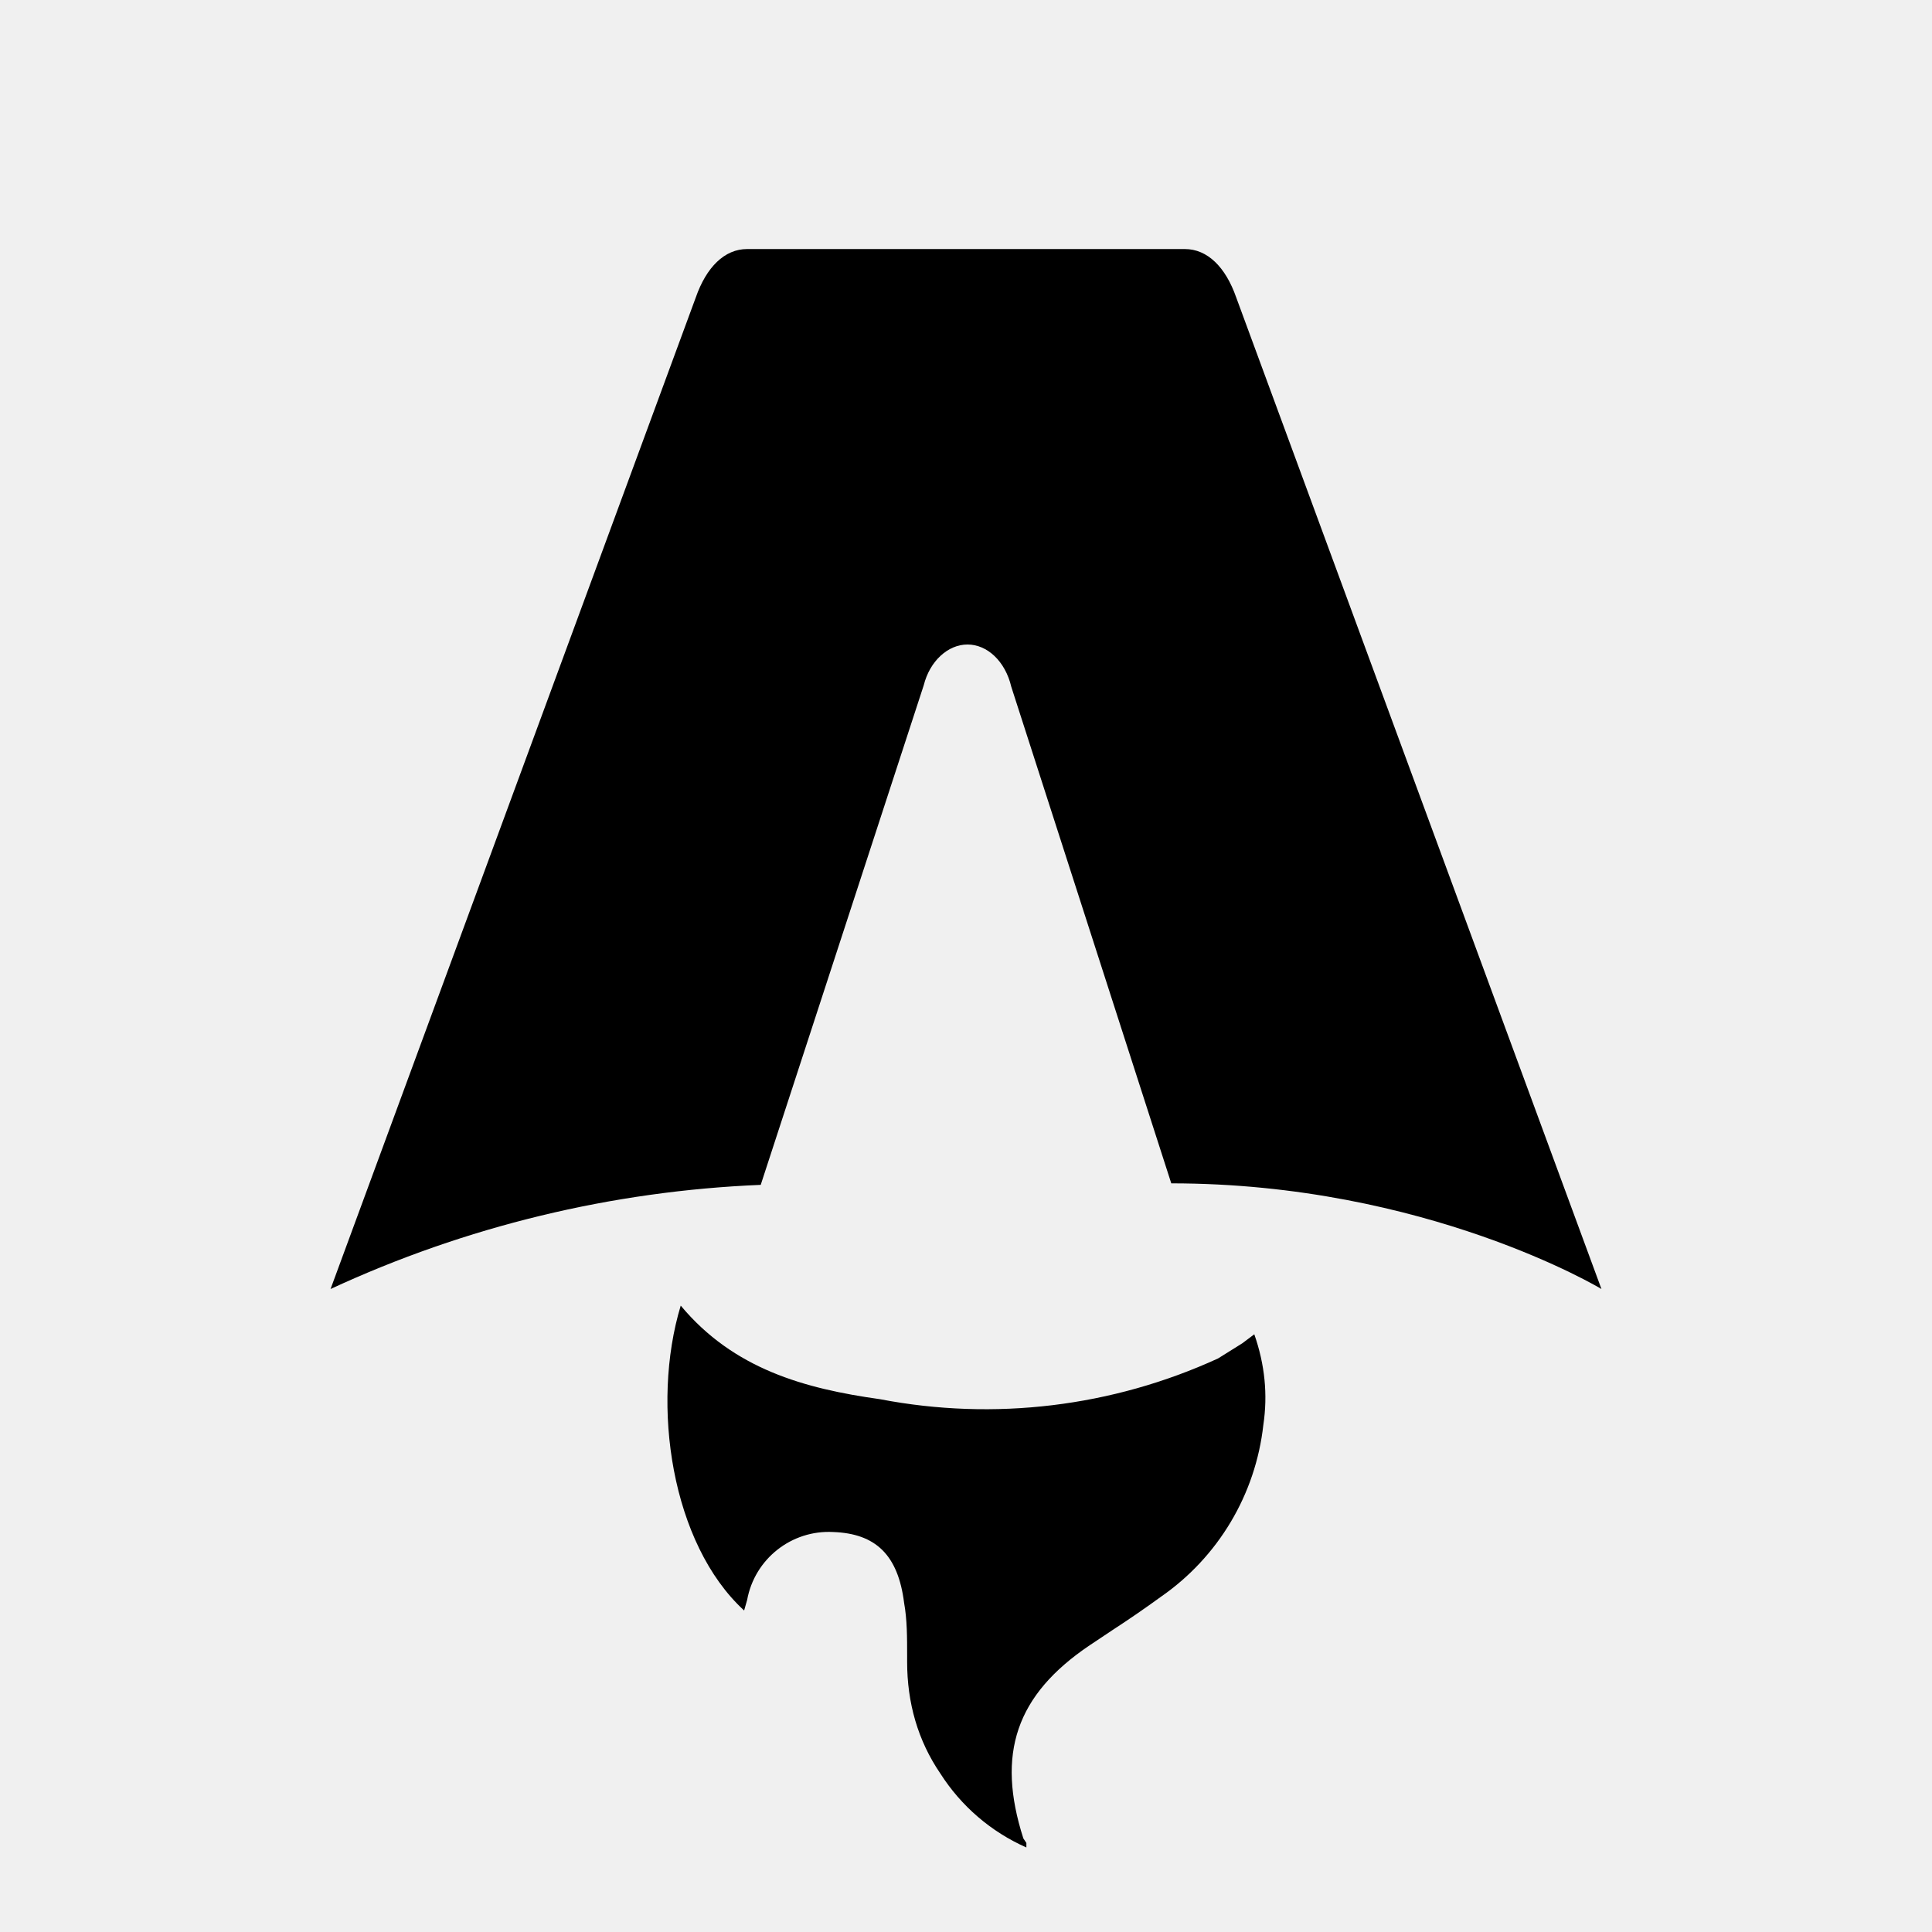
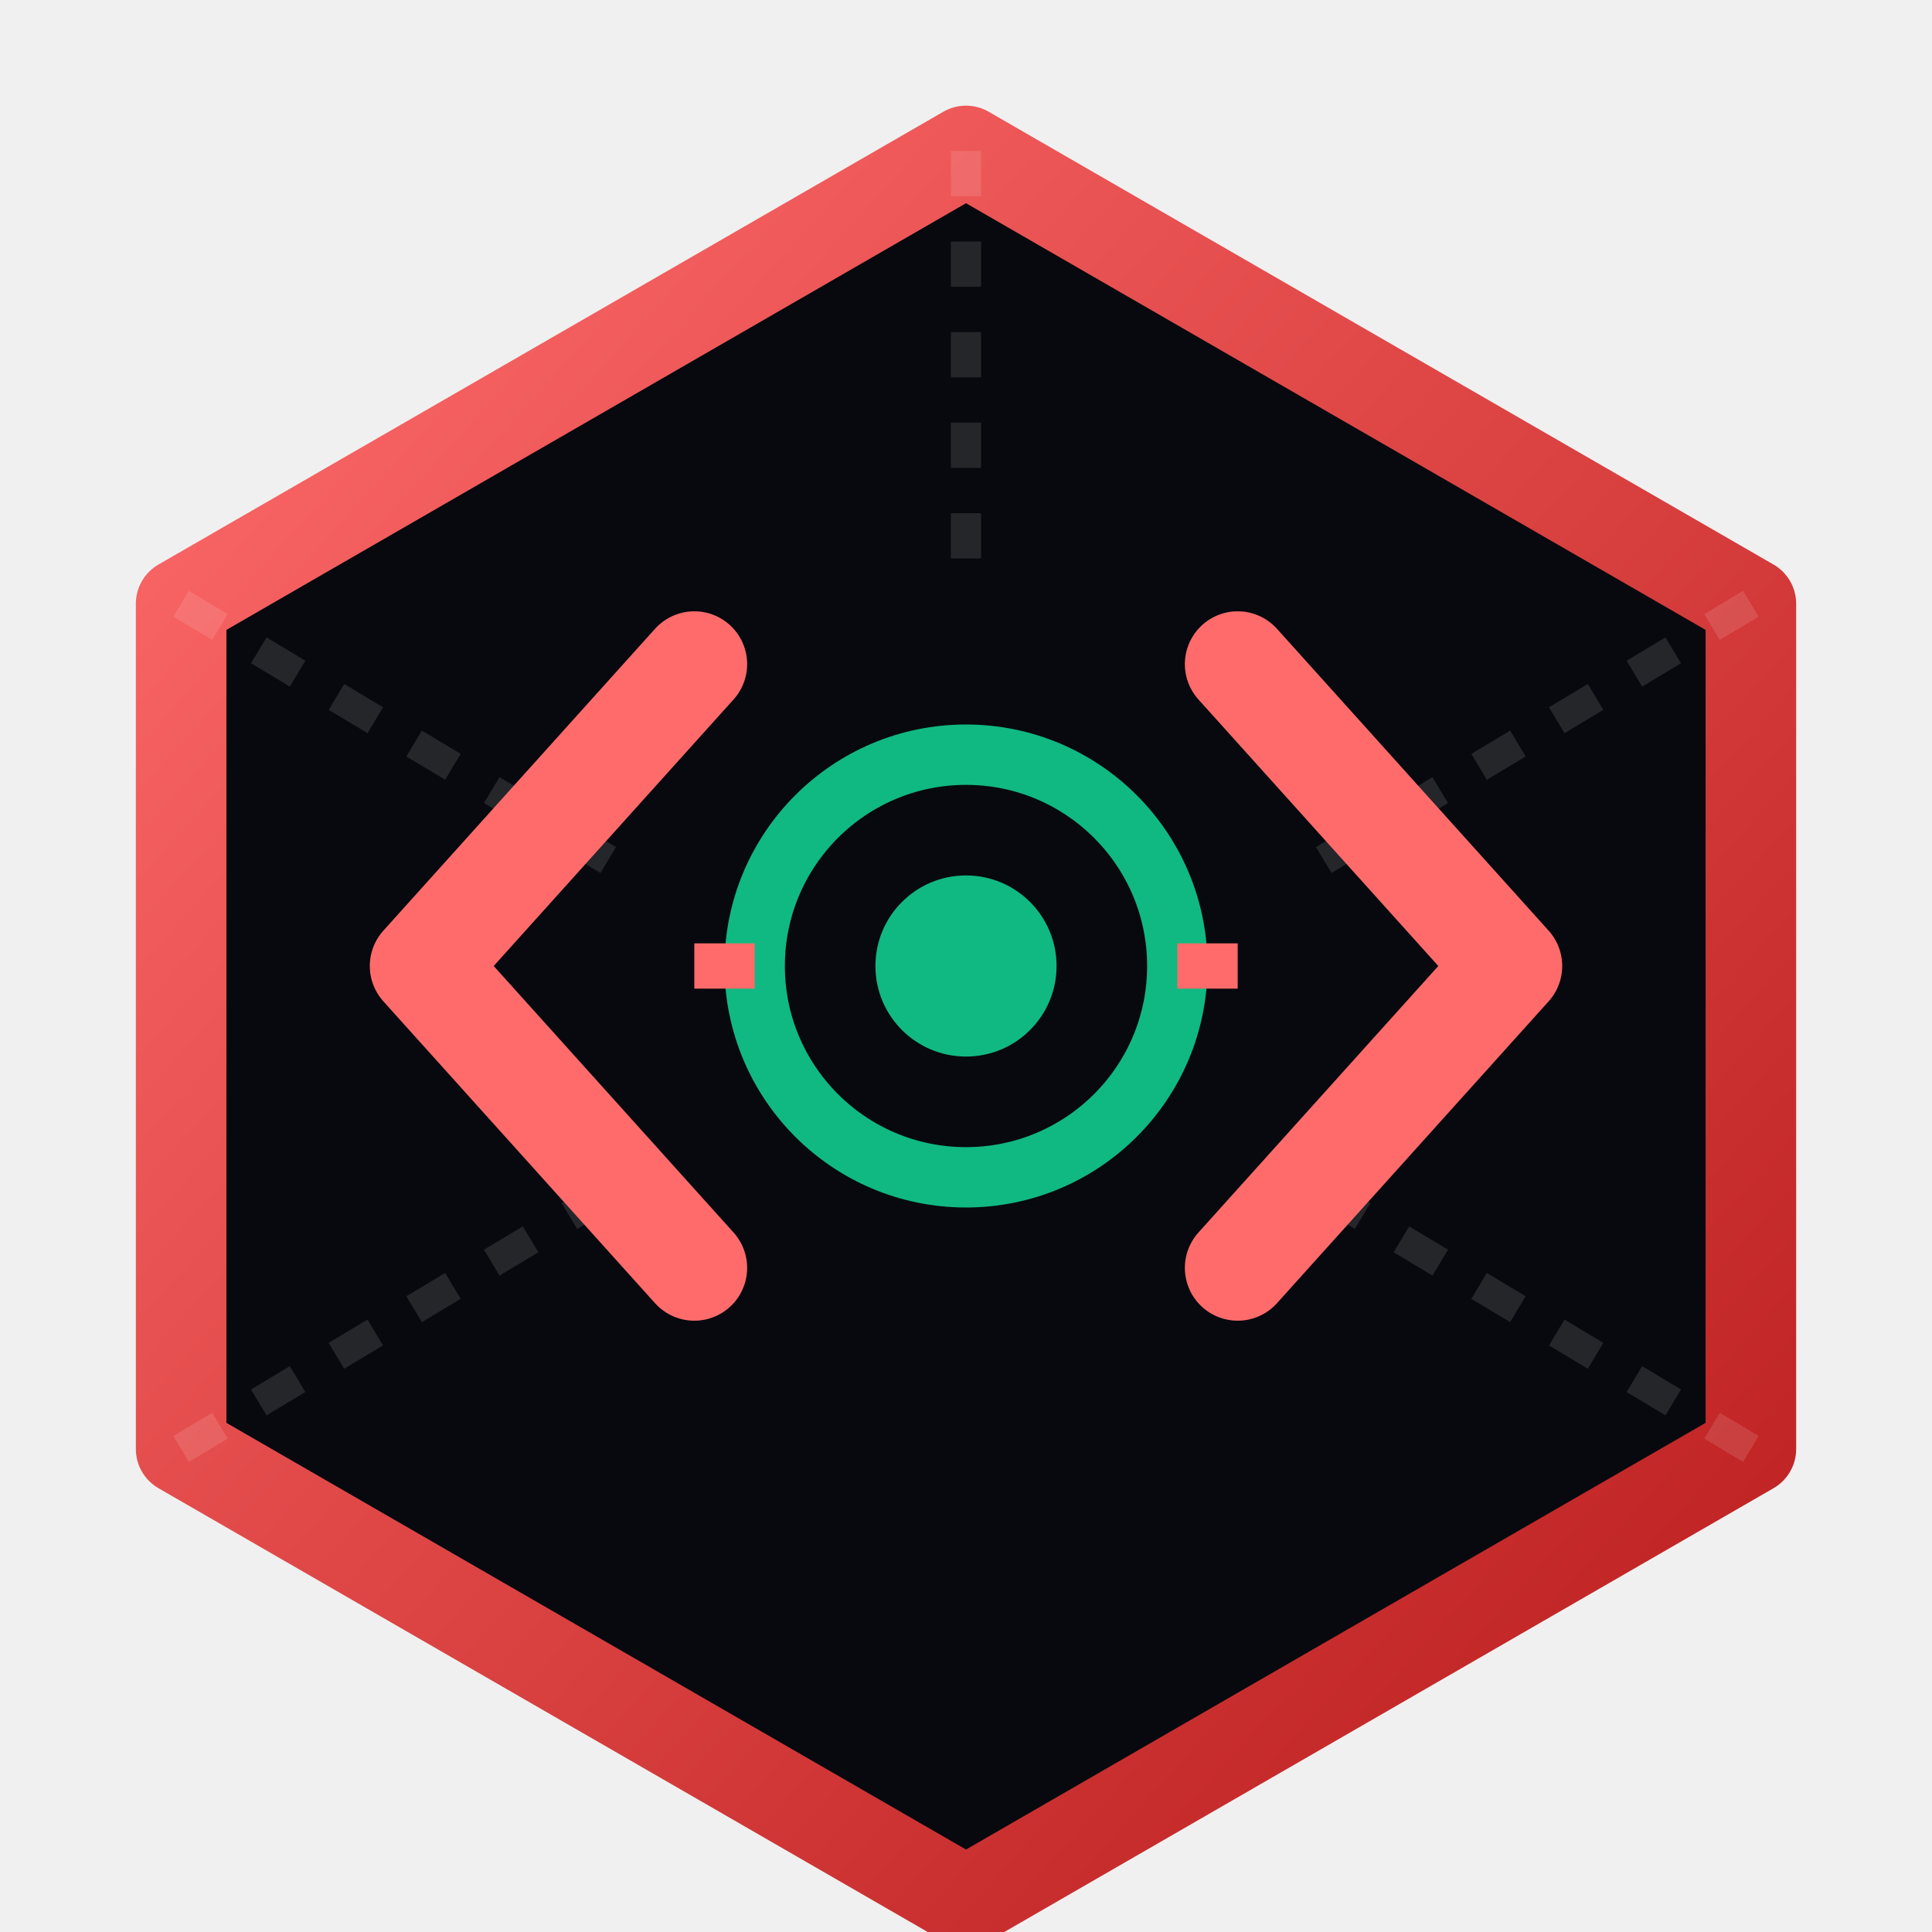
- <svg xmlns="http://www.w3.org/2000/svg" fill="none" viewBox="0 0 128 128">
-   <path d="M50.4 78.5a75.1 75.1 0 0 0-28.5 6.9l24.2-65.7c.7-2 1.9-3.2 3.4-3.2h29c1.5 0 2.7 1.2 3.4 3.2l24.2 65.7s-11.6-7-28.5-7L67 45.5c-.4-1.7-1.6-2.8-2.9-2.8-1.3 0-2.5 1.1-2.9 2.7L50.4 78.5Zm-1.1 28.2Zm-4.2-20.2c-2 6.6-.6 15.8 4.2 20.2a17.5 17.5 0 0 1 .2-.7 5.5 5.5 0 0 1 5.7-4.5c2.8.1 4.3 1.5 4.7 4.7.2 1.1.2 2.3.2 3.5v.4c0 2.7.7 5.2 2.2 7.4a13 13 0 0 0 5.7 4.9v-.3l-.2-.3c-1.8-5.6-.5-9.5 4.4-12.8l1.5-1a73 73 0 0 0 3.2-2.2 16 16 0 0 0 6.8-11.4c.3-2 .1-4-.6-6l-.8.6-1.6 1a37 37 0 0 1-22.4 2.7c-5-.7-9.7-2-13.2-6.2Z" />
-   <style>
-         path { fill: #000; }
-         @media (prefers-color-scheme: dark) {
-             path { fill: #FFF; }
-         }
-     </style>
+ <svg xmlns="http://www.w3.org/2000/svg" viewBox="0 0 128 128" fill="none">
+   <defs>
+     <linearGradient id="neonRed" x1="0%" y1="0%" x2="100%" y2="100%">
+       <stop offset="0%" stop-color="#ff6b6b" />
+       <stop offset="100%" stop-color="#b91c1c" />
+     </linearGradient>
+   </defs>
+   <polygon points="64,10 116,40 116,96 64,126 12,96 12,40" stroke="url(#neonRed)" stroke-width="6" fill="#07090e" stroke-linejoin="round" />
+   <line x1="64" y1="10" x2="64" y2="40" stroke="rgba(255, 255, 255, 0.12)" stroke-width="2" stroke-dasharray="3,3" />
+   <line x1="12" y1="40" x2="42" y2="58" stroke="rgba(255, 255, 255, 0.12)" stroke-width="2" stroke-dasharray="3,3" />
+   <line x1="116" y1="40" x2="86" y2="58" stroke="rgba(255, 255, 255, 0.12)" stroke-width="2" stroke-dasharray="3,3" />
+   <line x1="12" y1="96" x2="42" y2="78" stroke="rgba(255, 255, 255, 0.12)" stroke-width="2" stroke-dasharray="3,3" />
+   <line x1="116" y1="96" x2="86" y2="78" stroke="rgba(255, 255, 255, 0.12)" stroke-width="2" stroke-dasharray="3,3" />
+   <path d="M46,44 L28,64 L46,84" stroke="#ff6b6b" stroke-width="7" stroke-linecap="round" stroke-linejoin="round" fill="none" />
+   <path d="M82,44 L100,64 L82,84" stroke="#ff6b6b" stroke-width="7" stroke-linecap="round" stroke-linejoin="round" fill="none" />
+   <circle cx="64" cy="64" r="14" stroke="#10b981" stroke-width="4" fill="none" />
+   <circle cx="64" cy="64" r="6" fill="#10b981" />
+   <line x1="46" y1="64" x2="50" y2="64" stroke="#ff6b6b" stroke-width="3" />
+   <line x1="82" y1="64" x2="78" y2="64" stroke="#ff6b6b" stroke-width="3" />
</svg>
